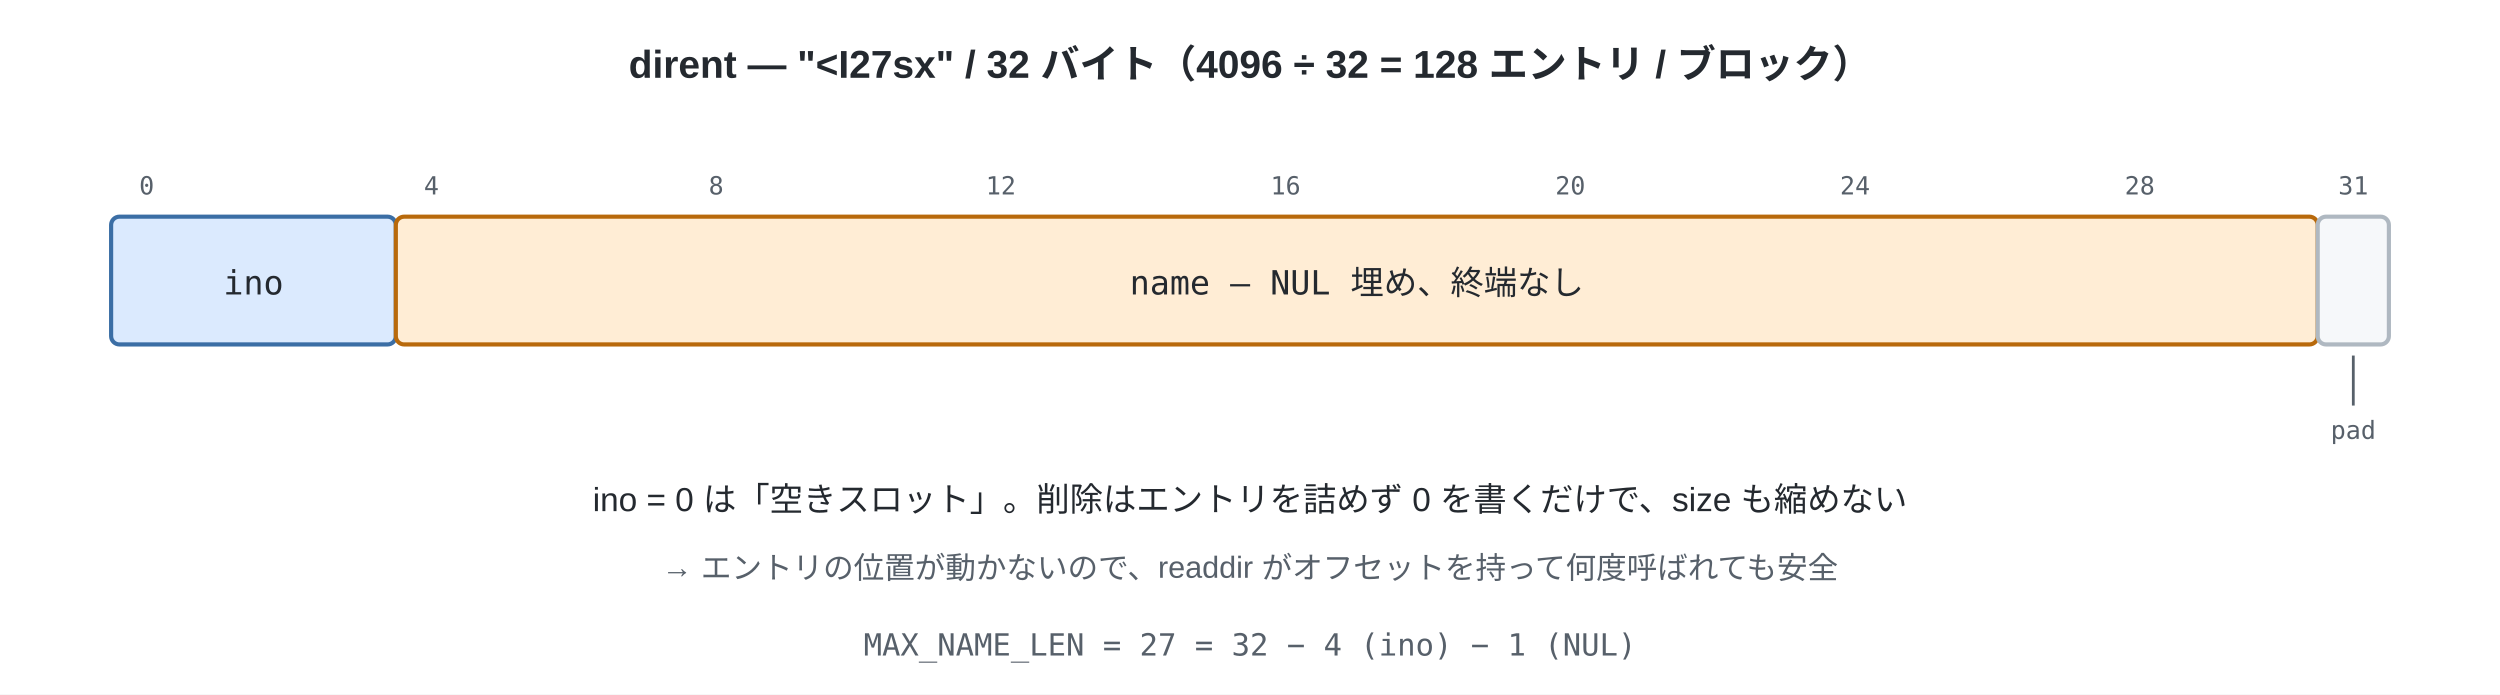
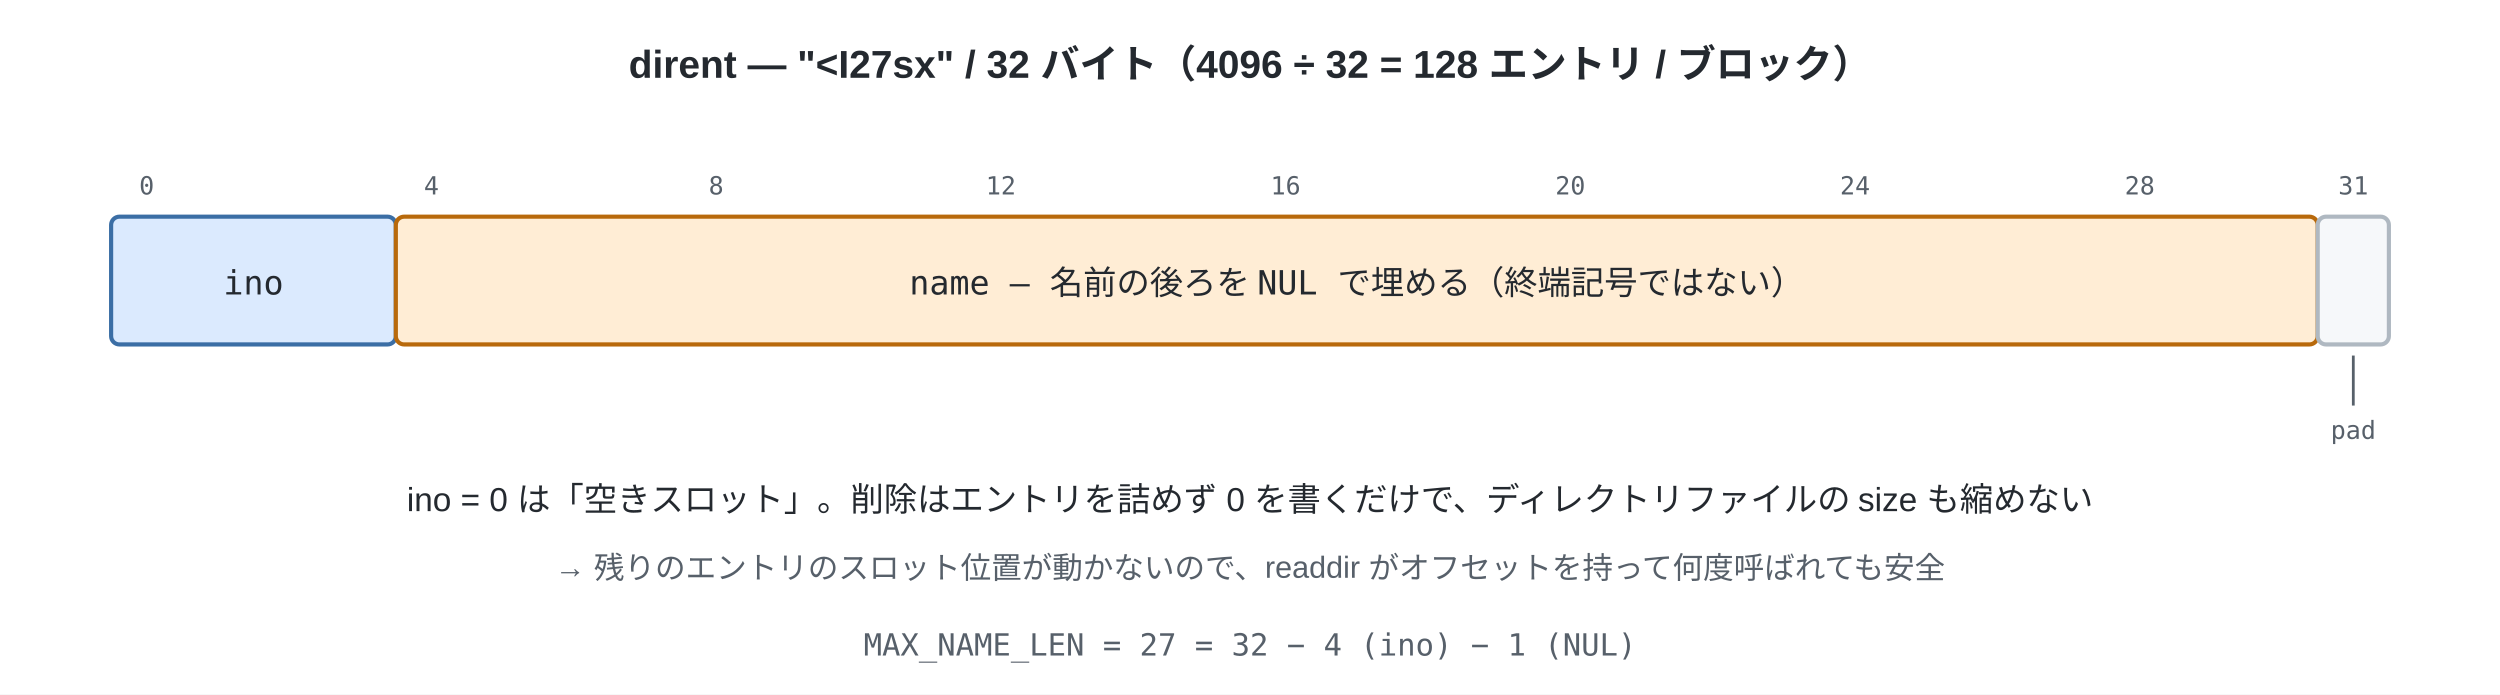
<svg xmlns="http://www.w3.org/2000/svg" width="900" height="250" viewBox="0 0 900 250" role="img" font-family="Helvetica Neue, Arial, Hiragino Sans, Noto Sans JP, sans-serif">
  <rect x="0" y="0" width="900" height="250" fill="#ffffff" />
  <defs>
    <marker id="a" viewBox="0 0 10 10" refX="9" refY="5" markerWidth="7" markerHeight="7" orient="auto-start-reverse">
      <path d="M 0 0 L 10 5 L 0 10 z" fill="#57606a" />
    </marker>
  </defs>
  <text x="450.0" y="28" font-size="14" fill="#24292f" text-anchor="middle" font-family="Helvetica Neue, Arial, Hiragino Sans, Noto Sans JP, sans-serif" font-weight="bold">dirent — "&lt;I27sx" / 32 バイト（4096 ÷ 32 = 128 エントリ / ブロック）</text>
  <rect x="40.0" y="78" width="102.5" height="46" rx="3" fill="#dbeafe" stroke="#3b6ea5" stroke-width="1.5" />
  <text x="91.25" y="106" font-size="12" fill="#24292f" text-anchor="middle" font-family="SFMono-Regular, Menlo, Consolas, monospace" font-weight="normal">ino</text>
  <rect x="142.5" y="78" width="691.875" height="46" rx="3" fill="#ffedd5" stroke="#b8690b" stroke-width="1.5" />
-   <text x="488.438" y="106" font-size="12" fill="#24292f" text-anchor="middle" font-family="SFMono-Regular, Menlo, Consolas, monospace" font-weight="normal">name — NUL 埋め、終端なし</text>
+   <text x="488.438" y="106" font-size="12" fill="#24292f" text-anchor="middle" font-family="SFMono-Regular, Menlo, Consolas, monospace" font-weight="normal">name — 名前の後ろを NUL で埋める（終端記号ではない）</text>
  <rect x="834.375" y="78" width="25.625" height="46" rx="3" fill="#f6f8fa" stroke="#afb8c1" stroke-width="1.5" />
  <text x="52.812" y="70" font-size="9" fill="#57606a" text-anchor="middle" font-family="SFMono-Regular, Menlo, Consolas, monospace" font-weight="normal">0</text>
  <text x="155.312" y="70" font-size="9" fill="#57606a" text-anchor="middle" font-family="SFMono-Regular, Menlo, Consolas, monospace" font-weight="normal">4</text>
  <text x="257.812" y="70" font-size="9" fill="#57606a" text-anchor="middle" font-family="SFMono-Regular, Menlo, Consolas, monospace" font-weight="normal">8</text>
  <text x="360.312" y="70" font-size="9" fill="#57606a" text-anchor="middle" font-family="SFMono-Regular, Menlo, Consolas, monospace" font-weight="normal">12</text>
  <text x="462.812" y="70" font-size="9" fill="#57606a" text-anchor="middle" font-family="SFMono-Regular, Menlo, Consolas, monospace" font-weight="normal">16</text>
  <text x="565.312" y="70" font-size="9" fill="#57606a" text-anchor="middle" font-family="SFMono-Regular, Menlo, Consolas, monospace" font-weight="normal">20</text>
  <text x="667.812" y="70" font-size="9" fill="#57606a" text-anchor="middle" font-family="SFMono-Regular, Menlo, Consolas, monospace" font-weight="normal">24</text>
  <text x="770.312" y="70" font-size="9" fill="#57606a" text-anchor="middle" font-family="SFMono-Regular, Menlo, Consolas, monospace" font-weight="normal">28</text>
  <text x="847.188" y="70" font-size="9" fill="#57606a" text-anchor="middle" font-family="SFMono-Regular, Menlo, Consolas, monospace" font-weight="normal">31</text>
  <text x="847.188" y="158" font-size="9" fill="#57606a" text-anchor="middle" font-family="SFMono-Regular, Menlo, Consolas, monospace" font-weight="normal">pad</text>
  <path d="M 847.188 128 L 847.188 146" stroke="#57606a" stroke-width="1" />
-   <text x="450.0" y="184" font-size="12" fill="#24292f" text-anchor="middle" font-family="Helvetica Neue, Arial, Hiragino Sans, Noto Sans JP, sans-serif" font-weight="normal">ino = 0 は「空きスロット」。削除はエントリを詰めず 0 を書くだけで、size も縮めない</text>
-   <text x="450.0" y="208" font-size="11" fill="#57606a" text-anchor="middle" font-family="Helvetica Neue, Arial, Hiragino Sans, Noto Sans JP, sans-serif" font-weight="normal">→ エントリの位置が動かないので、readdir がオフセットを持って何度呼ばれても安全</text>
+   <text x="450.0" y="184" font-size="12" fill="#24292f" text-anchor="middle" font-family="Helvetica Neue, Arial, Hiragino Sans, Noto Sans JP, sans-serif" font-weight="normal">ino = 0 は「空きスロット」。削除はエントリを詰めず 0 を書くだけで、ディレクトリファイルの size も縮めない</text>
+   <text x="450.0" y="208" font-size="11" fill="#57606a" text-anchor="middle" font-family="Helvetica Neue, Arial, Hiragino Sans, Noto Sans JP, sans-serif" font-weight="normal">→ 残りのエントリのスロット位置が動かないので、readdir がオフセットを持って何度呼ばれても安全</text>
  <text x="450.0" y="236" font-size="11" fill="#57606a" text-anchor="middle" font-family="SFMono-Regular, Menlo, Consolas, monospace" font-weight="normal">MAX_NAME_LEN = 27 = 32 − 4 (ino) − 1 (NUL)</text>
</svg>
